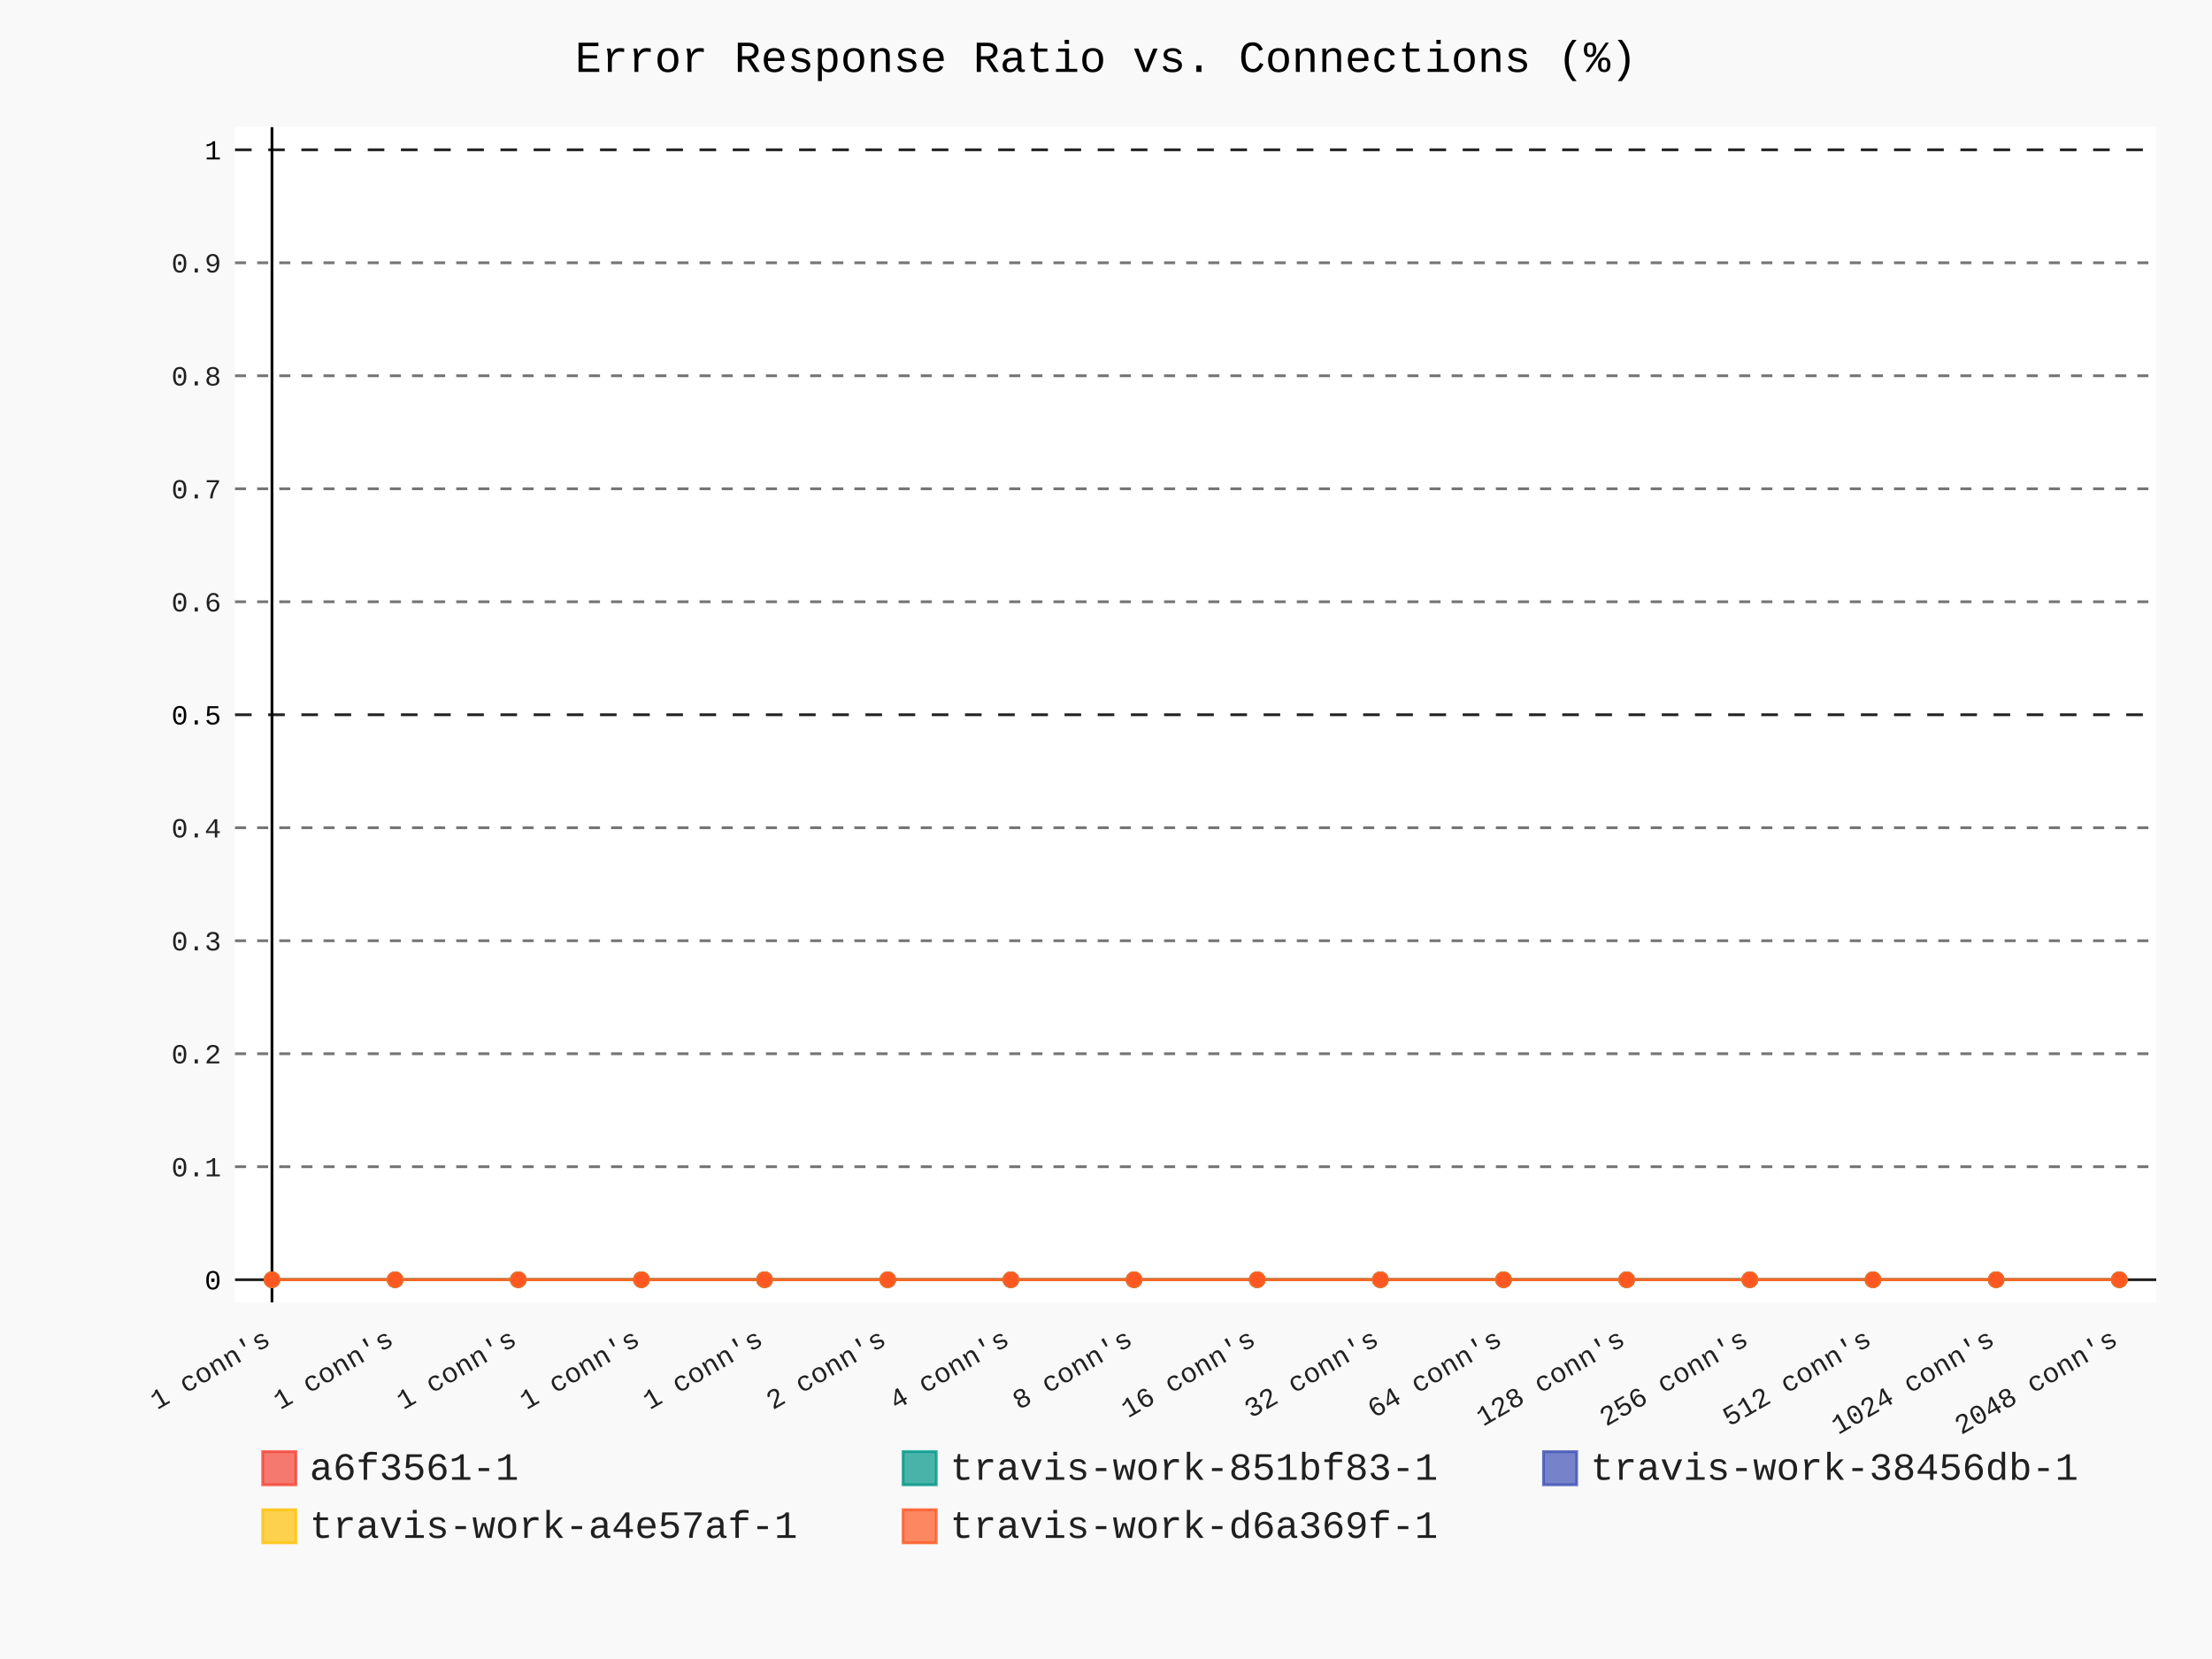
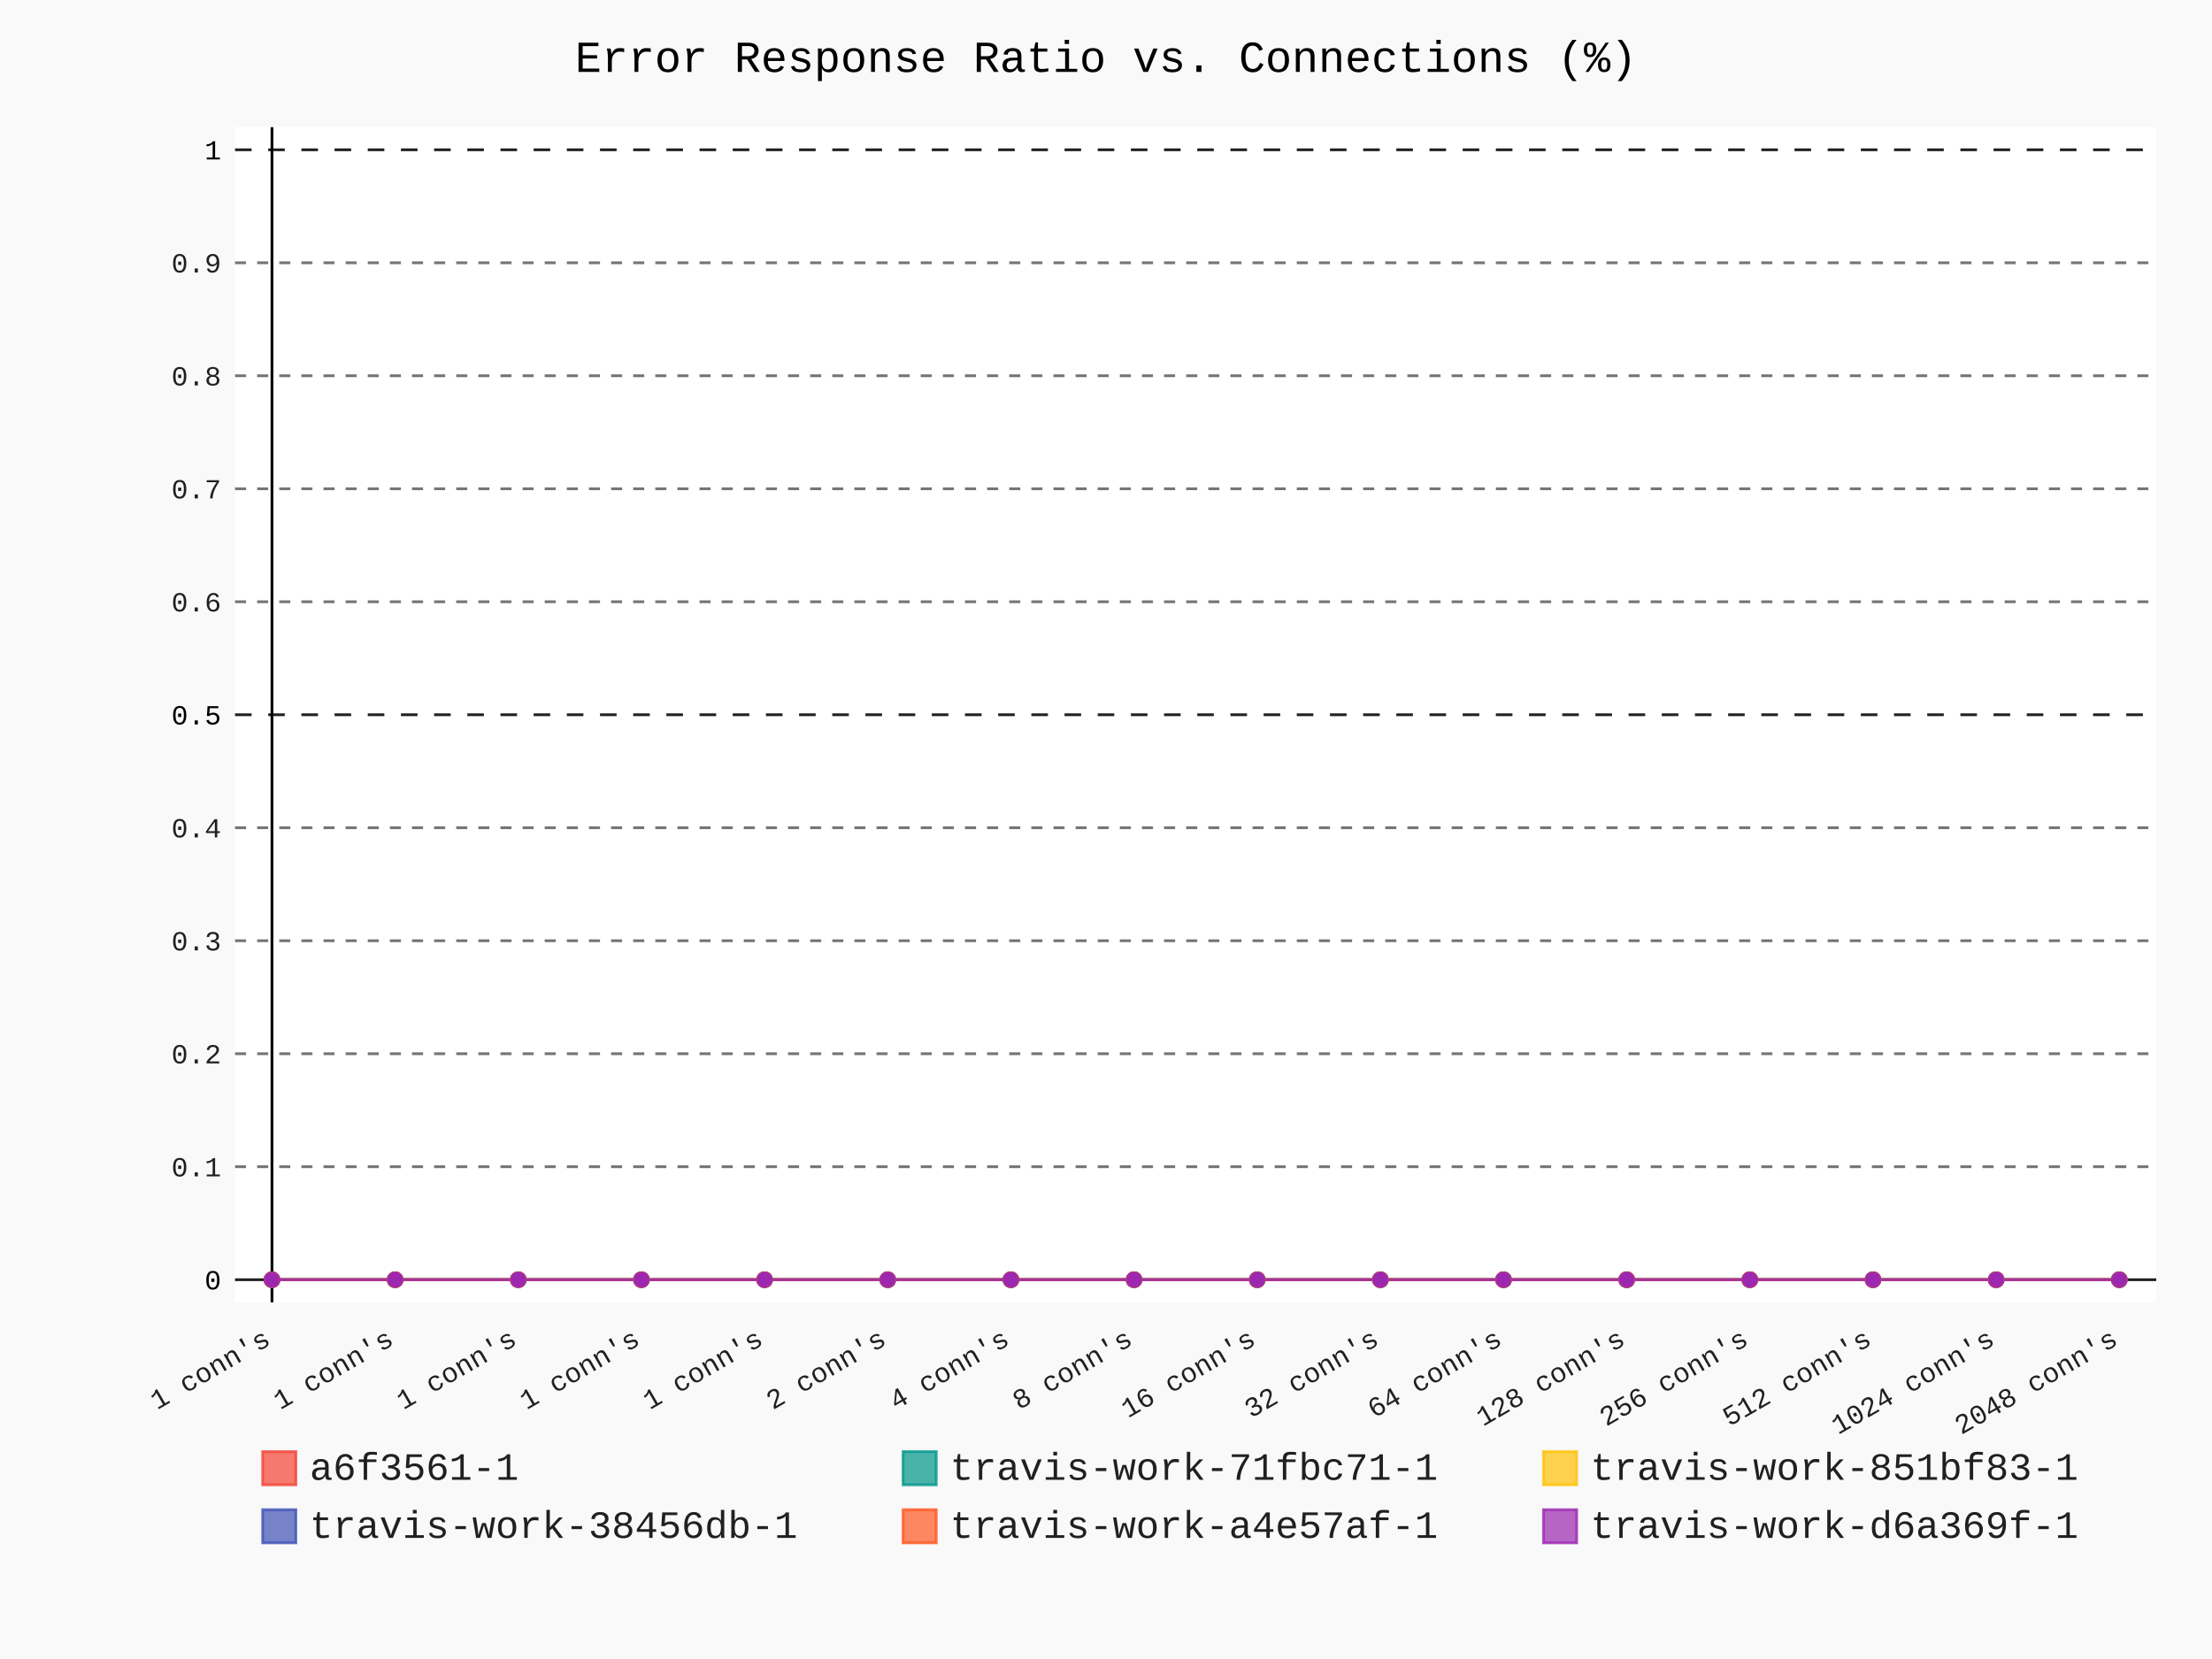
- <svg xmlns="http://www.w3.org/2000/svg" id="chart-be3543a8-1051-4002-8db1-62bbfb82bf89" class="pygal-chart" viewBox="0 0 800 600">
+ <svg xmlns="http://www.w3.org/2000/svg" id="chart-2fe0116f-e5c0-44d9-a271-853a34446224" class="pygal-chart" viewBox="0 0 800 600">
  <defs>
-     <style type="text/css">#chart-be3543a8-1051-4002-8db1-62bbfb82bf89{-webkit-user-select:none;-webkit-font-smoothing:antialiased;font-family:Consolas,"Liberation Mono",Menlo,Courier,monospace}#chart-be3543a8-1051-4002-8db1-62bbfb82bf89 .title{font-family:Consolas,"Liberation Mono",Menlo,Courier,monospace;font-size:16px}#chart-be3543a8-1051-4002-8db1-62bbfb82bf89 .legends .legend text{font-family:Consolas,"Liberation Mono",Menlo,Courier,monospace;font-size:14px}#chart-be3543a8-1051-4002-8db1-62bbfb82bf89 .axis text{font-family:Consolas,"Liberation Mono",Menlo,Courier,monospace;font-size:10px}#chart-be3543a8-1051-4002-8db1-62bbfb82bf89 .axis text.major{font-family:Consolas,"Liberation Mono",Menlo,Courier,monospace;font-size:10px}#chart-be3543a8-1051-4002-8db1-62bbfb82bf89 .text-overlay text.value{font-family:Consolas,"Liberation Mono",Menlo,Courier,monospace;font-size:16px}#chart-be3543a8-1051-4002-8db1-62bbfb82bf89 .text-overlay text.label{font-family:Consolas,"Liberation Mono",Menlo,Courier,monospace;font-size:10px}#chart-be3543a8-1051-4002-8db1-62bbfb82bf89 .tooltip{font-family:Consolas,"Liberation Mono",Menlo,Courier,monospace;font-size:14px}#chart-be3543a8-1051-4002-8db1-62bbfb82bf89 text.no_data{font-family:Consolas,"Liberation Mono",Menlo,Courier,monospace;font-size:64px}
- #chart-be3543a8-1051-4002-8db1-62bbfb82bf89{background-color:rgba(249,249,249,1)}#chart-be3543a8-1051-4002-8db1-62bbfb82bf89 path,#chart-be3543a8-1051-4002-8db1-62bbfb82bf89 line,#chart-be3543a8-1051-4002-8db1-62bbfb82bf89 rect,#chart-be3543a8-1051-4002-8db1-62bbfb82bf89 circle{-webkit-transition:150ms;-moz-transition:150ms;transition:150ms}#chart-be3543a8-1051-4002-8db1-62bbfb82bf89 .graph &gt; .background{fill:rgba(249,249,249,1)}#chart-be3543a8-1051-4002-8db1-62bbfb82bf89 .plot &gt; .background{fill:rgba(255,255,255,1)}#chart-be3543a8-1051-4002-8db1-62bbfb82bf89 .graph{fill:rgba(0,0,0,.87)}#chart-be3543a8-1051-4002-8db1-62bbfb82bf89 text.no_data{fill:rgba(0,0,0,1)}#chart-be3543a8-1051-4002-8db1-62bbfb82bf89 .title{fill:rgba(0,0,0,1)}#chart-be3543a8-1051-4002-8db1-62bbfb82bf89 .legends .legend text{fill:rgba(0,0,0,.87)}#chart-be3543a8-1051-4002-8db1-62bbfb82bf89 .legends .legend:hover text{fill:rgba(0,0,0,1)}#chart-be3543a8-1051-4002-8db1-62bbfb82bf89 .axis .line{stroke:rgba(0,0,0,1)}#chart-be3543a8-1051-4002-8db1-62bbfb82bf89 .axis .guide.line{stroke:rgba(0,0,0,.54)}#chart-be3543a8-1051-4002-8db1-62bbfb82bf89 .axis .major.line{stroke:rgba(0,0,0,.87)}#chart-be3543a8-1051-4002-8db1-62bbfb82bf89 .axis text.major{fill:rgba(0,0,0,1)}#chart-be3543a8-1051-4002-8db1-62bbfb82bf89 .axis.y .guides:hover .guide.line,#chart-be3543a8-1051-4002-8db1-62bbfb82bf89 .line-graph .axis.x .guides:hover .guide.line,#chart-be3543a8-1051-4002-8db1-62bbfb82bf89 .stackedline-graph .axis.x .guides:hover .guide.line,#chart-be3543a8-1051-4002-8db1-62bbfb82bf89 .xy-graph .axis.x .guides:hover .guide.line{stroke:rgba(0,0,0,1)}#chart-be3543a8-1051-4002-8db1-62bbfb82bf89 .axis .guides:hover text{fill:rgba(0,0,0,1)}#chart-be3543a8-1051-4002-8db1-62bbfb82bf89 .reactive{fill-opacity:.7;stroke-opacity:.8}#chart-be3543a8-1051-4002-8db1-62bbfb82bf89 .ci{stroke:rgba(0,0,0,.87)}#chart-be3543a8-1051-4002-8db1-62bbfb82bf89 .reactive.active,#chart-be3543a8-1051-4002-8db1-62bbfb82bf89 .active .reactive{fill-opacity:.8;stroke-opacity:.9;stroke-width:4}#chart-be3543a8-1051-4002-8db1-62bbfb82bf89 .ci .reactive.active{stroke-width:1.5}#chart-be3543a8-1051-4002-8db1-62bbfb82bf89 .series text{fill:rgba(0,0,0,1)}#chart-be3543a8-1051-4002-8db1-62bbfb82bf89 .tooltip rect{fill:rgba(255,255,255,1);stroke:rgba(0,0,0,1);-webkit-transition:opacity 150ms;-moz-transition:opacity 150ms;transition:opacity 150ms}#chart-be3543a8-1051-4002-8db1-62bbfb82bf89 .tooltip .label{fill:rgba(0,0,0,.87)}#chart-be3543a8-1051-4002-8db1-62bbfb82bf89 .tooltip .label{fill:rgba(0,0,0,.87)}#chart-be3543a8-1051-4002-8db1-62bbfb82bf89 .tooltip .legend{font-size:.8em;fill:rgba(0,0,0,.54)}#chart-be3543a8-1051-4002-8db1-62bbfb82bf89 .tooltip .x_label{font-size:.6em;fill:rgba(0,0,0,1)}#chart-be3543a8-1051-4002-8db1-62bbfb82bf89 .tooltip .xlink{font-size:.5em;text-decoration:underline}#chart-be3543a8-1051-4002-8db1-62bbfb82bf89 .tooltip .value{font-size:1.5em}#chart-be3543a8-1051-4002-8db1-62bbfb82bf89 .bound{font-size:.5em}#chart-be3543a8-1051-4002-8db1-62bbfb82bf89 .max-value{font-size:.75em;fill:rgba(0,0,0,.54)}#chart-be3543a8-1051-4002-8db1-62bbfb82bf89 .map-element{fill:rgba(255,255,255,1);stroke:rgba(0,0,0,.54) !important}#chart-be3543a8-1051-4002-8db1-62bbfb82bf89 .map-element .reactive{fill-opacity:inherit;stroke-opacity:inherit}#chart-be3543a8-1051-4002-8db1-62bbfb82bf89 .color-0,#chart-be3543a8-1051-4002-8db1-62bbfb82bf89 .color-0 a:visited{stroke:#F44336;fill:#F44336}#chart-be3543a8-1051-4002-8db1-62bbfb82bf89 .color-1,#chart-be3543a8-1051-4002-8db1-62bbfb82bf89 .color-1 a:visited{stroke:#009688;fill:#009688}#chart-be3543a8-1051-4002-8db1-62bbfb82bf89 .color-2,#chart-be3543a8-1051-4002-8db1-62bbfb82bf89 .color-2 a:visited{stroke:#3F51B5;fill:#3F51B5}#chart-be3543a8-1051-4002-8db1-62bbfb82bf89 .color-3,#chart-be3543a8-1051-4002-8db1-62bbfb82bf89 .color-3 a:visited{stroke:#FFC107;fill:#FFC107}#chart-be3543a8-1051-4002-8db1-62bbfb82bf89 .color-4,#chart-be3543a8-1051-4002-8db1-62bbfb82bf89 .color-4 a:visited{stroke:#FF5722;fill:#FF5722}#chart-be3543a8-1051-4002-8db1-62bbfb82bf89 .text-overlay .color-0 text{fill:black}#chart-be3543a8-1051-4002-8db1-62bbfb82bf89 .text-overlay .color-1 text{fill:black}#chart-be3543a8-1051-4002-8db1-62bbfb82bf89 .text-overlay .color-2 text{fill:black}#chart-be3543a8-1051-4002-8db1-62bbfb82bf89 .text-overlay .color-3 text{fill:black}#chart-be3543a8-1051-4002-8db1-62bbfb82bf89 .text-overlay .color-4 text{fill:black}
- #chart-be3543a8-1051-4002-8db1-62bbfb82bf89 text.no_data{text-anchor:middle}#chart-be3543a8-1051-4002-8db1-62bbfb82bf89 .guide.line{fill:none}#chart-be3543a8-1051-4002-8db1-62bbfb82bf89 .centered{text-anchor:middle}#chart-be3543a8-1051-4002-8db1-62bbfb82bf89 .title{text-anchor:middle}#chart-be3543a8-1051-4002-8db1-62bbfb82bf89 .legends .legend text{fill-opacity:1}#chart-be3543a8-1051-4002-8db1-62bbfb82bf89 .axis.x text{text-anchor:middle}#chart-be3543a8-1051-4002-8db1-62bbfb82bf89 .axis.x:not(.web) text[transform]{text-anchor:start}#chart-be3543a8-1051-4002-8db1-62bbfb82bf89 .axis.x:not(.web) text[transform].backwards{text-anchor:end}#chart-be3543a8-1051-4002-8db1-62bbfb82bf89 .axis.y text{text-anchor:end}#chart-be3543a8-1051-4002-8db1-62bbfb82bf89 .axis.y text[transform].backwards{text-anchor:start}#chart-be3543a8-1051-4002-8db1-62bbfb82bf89 .axis.y2 text{text-anchor:start}#chart-be3543a8-1051-4002-8db1-62bbfb82bf89 .axis.y2 text[transform].backwards{text-anchor:end}#chart-be3543a8-1051-4002-8db1-62bbfb82bf89 .axis .guide.line{stroke-dasharray:4,4}#chart-be3543a8-1051-4002-8db1-62bbfb82bf89 .axis .major.guide.line{stroke-dasharray:6,6}#chart-be3543a8-1051-4002-8db1-62bbfb82bf89 .horizontal .axis.y .guide.line,#chart-be3543a8-1051-4002-8db1-62bbfb82bf89 .horizontal .axis.y2 .guide.line,#chart-be3543a8-1051-4002-8db1-62bbfb82bf89 .vertical .axis.x .guide.line{opacity:0}#chart-be3543a8-1051-4002-8db1-62bbfb82bf89 .horizontal .axis.always_show .guide.line,#chart-be3543a8-1051-4002-8db1-62bbfb82bf89 .vertical .axis.always_show .guide.line{opacity:1 !important}#chart-be3543a8-1051-4002-8db1-62bbfb82bf89 .axis.y .guides:hover .guide.line,#chart-be3543a8-1051-4002-8db1-62bbfb82bf89 .axis.y2 .guides:hover .guide.line,#chart-be3543a8-1051-4002-8db1-62bbfb82bf89 .axis.x .guides:hover .guide.line{opacity:1}#chart-be3543a8-1051-4002-8db1-62bbfb82bf89 .axis .guides:hover text{opacity:1}#chart-be3543a8-1051-4002-8db1-62bbfb82bf89 .nofill{fill:none}#chart-be3543a8-1051-4002-8db1-62bbfb82bf89 .subtle-fill{fill-opacity:.2}#chart-be3543a8-1051-4002-8db1-62bbfb82bf89 .dot{stroke-width:1px;fill-opacity:1}#chart-be3543a8-1051-4002-8db1-62bbfb82bf89 .dot.active{stroke-width:5px}#chart-be3543a8-1051-4002-8db1-62bbfb82bf89 .dot.negative{fill:transparent}#chart-be3543a8-1051-4002-8db1-62bbfb82bf89 text,#chart-be3543a8-1051-4002-8db1-62bbfb82bf89 tspan{stroke:none !important}#chart-be3543a8-1051-4002-8db1-62bbfb82bf89 .series text.active{opacity:1}#chart-be3543a8-1051-4002-8db1-62bbfb82bf89 .tooltip rect{fill-opacity:.95;stroke-width:.5}#chart-be3543a8-1051-4002-8db1-62bbfb82bf89 .tooltip text{fill-opacity:1}#chart-be3543a8-1051-4002-8db1-62bbfb82bf89 .showable{visibility:hidden}#chart-be3543a8-1051-4002-8db1-62bbfb82bf89 .showable.shown{visibility:visible}#chart-be3543a8-1051-4002-8db1-62bbfb82bf89 .gauge-background{fill:rgba(229,229,229,1);stroke:none}#chart-be3543a8-1051-4002-8db1-62bbfb82bf89 .bg-lines{stroke:rgba(249,249,249,1);stroke-width:2px}</style>
+     <style type="text/css">#chart-2fe0116f-e5c0-44d9-a271-853a34446224{-webkit-user-select:none;-webkit-font-smoothing:antialiased;font-family:Consolas,"Liberation Mono",Menlo,Courier,monospace}#chart-2fe0116f-e5c0-44d9-a271-853a34446224 .title{font-family:Consolas,"Liberation Mono",Menlo,Courier,monospace;font-size:16px}#chart-2fe0116f-e5c0-44d9-a271-853a34446224 .legends .legend text{font-family:Consolas,"Liberation Mono",Menlo,Courier,monospace;font-size:14px}#chart-2fe0116f-e5c0-44d9-a271-853a34446224 .axis text{font-family:Consolas,"Liberation Mono",Menlo,Courier,monospace;font-size:10px}#chart-2fe0116f-e5c0-44d9-a271-853a34446224 .axis text.major{font-family:Consolas,"Liberation Mono",Menlo,Courier,monospace;font-size:10px}#chart-2fe0116f-e5c0-44d9-a271-853a34446224 .text-overlay text.value{font-family:Consolas,"Liberation Mono",Menlo,Courier,monospace;font-size:16px}#chart-2fe0116f-e5c0-44d9-a271-853a34446224 .text-overlay text.label{font-family:Consolas,"Liberation Mono",Menlo,Courier,monospace;font-size:10px}#chart-2fe0116f-e5c0-44d9-a271-853a34446224 .tooltip{font-family:Consolas,"Liberation Mono",Menlo,Courier,monospace;font-size:14px}#chart-2fe0116f-e5c0-44d9-a271-853a34446224 text.no_data{font-family:Consolas,"Liberation Mono",Menlo,Courier,monospace;font-size:64px}
+ #chart-2fe0116f-e5c0-44d9-a271-853a34446224{background-color:rgba(249,249,249,1)}#chart-2fe0116f-e5c0-44d9-a271-853a34446224 path,#chart-2fe0116f-e5c0-44d9-a271-853a34446224 line,#chart-2fe0116f-e5c0-44d9-a271-853a34446224 rect,#chart-2fe0116f-e5c0-44d9-a271-853a34446224 circle{-webkit-transition:150ms;-moz-transition:150ms;transition:150ms}#chart-2fe0116f-e5c0-44d9-a271-853a34446224 .graph &gt; .background{fill:rgba(249,249,249,1)}#chart-2fe0116f-e5c0-44d9-a271-853a34446224 .plot &gt; .background{fill:rgba(255,255,255,1)}#chart-2fe0116f-e5c0-44d9-a271-853a34446224 .graph{fill:rgba(0,0,0,.87)}#chart-2fe0116f-e5c0-44d9-a271-853a34446224 text.no_data{fill:rgba(0,0,0,1)}#chart-2fe0116f-e5c0-44d9-a271-853a34446224 .title{fill:rgba(0,0,0,1)}#chart-2fe0116f-e5c0-44d9-a271-853a34446224 .legends .legend text{fill:rgba(0,0,0,.87)}#chart-2fe0116f-e5c0-44d9-a271-853a34446224 .legends .legend:hover text{fill:rgba(0,0,0,1)}#chart-2fe0116f-e5c0-44d9-a271-853a34446224 .axis .line{stroke:rgba(0,0,0,1)}#chart-2fe0116f-e5c0-44d9-a271-853a34446224 .axis .guide.line{stroke:rgba(0,0,0,.54)}#chart-2fe0116f-e5c0-44d9-a271-853a34446224 .axis .major.line{stroke:rgba(0,0,0,.87)}#chart-2fe0116f-e5c0-44d9-a271-853a34446224 .axis text.major{fill:rgba(0,0,0,1)}#chart-2fe0116f-e5c0-44d9-a271-853a34446224 .axis.y .guides:hover .guide.line,#chart-2fe0116f-e5c0-44d9-a271-853a34446224 .line-graph .axis.x .guides:hover .guide.line,#chart-2fe0116f-e5c0-44d9-a271-853a34446224 .stackedline-graph .axis.x .guides:hover .guide.line,#chart-2fe0116f-e5c0-44d9-a271-853a34446224 .xy-graph .axis.x .guides:hover .guide.line{stroke:rgba(0,0,0,1)}#chart-2fe0116f-e5c0-44d9-a271-853a34446224 .axis .guides:hover text{fill:rgba(0,0,0,1)}#chart-2fe0116f-e5c0-44d9-a271-853a34446224 .reactive{fill-opacity:.7;stroke-opacity:.8}#chart-2fe0116f-e5c0-44d9-a271-853a34446224 .ci{stroke:rgba(0,0,0,.87)}#chart-2fe0116f-e5c0-44d9-a271-853a34446224 .reactive.active,#chart-2fe0116f-e5c0-44d9-a271-853a34446224 .active .reactive{fill-opacity:.8;stroke-opacity:.9;stroke-width:4}#chart-2fe0116f-e5c0-44d9-a271-853a34446224 .ci .reactive.active{stroke-width:1.5}#chart-2fe0116f-e5c0-44d9-a271-853a34446224 .series text{fill:rgba(0,0,0,1)}#chart-2fe0116f-e5c0-44d9-a271-853a34446224 .tooltip rect{fill:rgba(255,255,255,1);stroke:rgba(0,0,0,1);-webkit-transition:opacity 150ms;-moz-transition:opacity 150ms;transition:opacity 150ms}#chart-2fe0116f-e5c0-44d9-a271-853a34446224 .tooltip .label{fill:rgba(0,0,0,.87)}#chart-2fe0116f-e5c0-44d9-a271-853a34446224 .tooltip .label{fill:rgba(0,0,0,.87)}#chart-2fe0116f-e5c0-44d9-a271-853a34446224 .tooltip .legend{font-size:.8em;fill:rgba(0,0,0,.54)}#chart-2fe0116f-e5c0-44d9-a271-853a34446224 .tooltip .x_label{font-size:.6em;fill:rgba(0,0,0,1)}#chart-2fe0116f-e5c0-44d9-a271-853a34446224 .tooltip .xlink{font-size:.5em;text-decoration:underline}#chart-2fe0116f-e5c0-44d9-a271-853a34446224 .tooltip .value{font-size:1.5em}#chart-2fe0116f-e5c0-44d9-a271-853a34446224 .bound{font-size:.5em}#chart-2fe0116f-e5c0-44d9-a271-853a34446224 .max-value{font-size:.75em;fill:rgba(0,0,0,.54)}#chart-2fe0116f-e5c0-44d9-a271-853a34446224 .map-element{fill:rgba(255,255,255,1);stroke:rgba(0,0,0,.54) !important}#chart-2fe0116f-e5c0-44d9-a271-853a34446224 .map-element .reactive{fill-opacity:inherit;stroke-opacity:inherit}#chart-2fe0116f-e5c0-44d9-a271-853a34446224 .color-0,#chart-2fe0116f-e5c0-44d9-a271-853a34446224 .color-0 a:visited{stroke:#F44336;fill:#F44336}#chart-2fe0116f-e5c0-44d9-a271-853a34446224 .color-1,#chart-2fe0116f-e5c0-44d9-a271-853a34446224 .color-1 a:visited{stroke:#009688;fill:#009688}#chart-2fe0116f-e5c0-44d9-a271-853a34446224 .color-2,#chart-2fe0116f-e5c0-44d9-a271-853a34446224 .color-2 a:visited{stroke:#FFC107;fill:#FFC107}#chart-2fe0116f-e5c0-44d9-a271-853a34446224 .color-3,#chart-2fe0116f-e5c0-44d9-a271-853a34446224 .color-3 a:visited{stroke:#3F51B5;fill:#3F51B5}#chart-2fe0116f-e5c0-44d9-a271-853a34446224 .color-4,#chart-2fe0116f-e5c0-44d9-a271-853a34446224 .color-4 a:visited{stroke:#FF5722;fill:#FF5722}#chart-2fe0116f-e5c0-44d9-a271-853a34446224 .color-5,#chart-2fe0116f-e5c0-44d9-a271-853a34446224 .color-5 a:visited{stroke:#9C27B0;fill:#9C27B0}#chart-2fe0116f-e5c0-44d9-a271-853a34446224 .text-overlay .color-0 text{fill:black}#chart-2fe0116f-e5c0-44d9-a271-853a34446224 .text-overlay .color-1 text{fill:black}#chart-2fe0116f-e5c0-44d9-a271-853a34446224 .text-overlay .color-2 text{fill:black}#chart-2fe0116f-e5c0-44d9-a271-853a34446224 .text-overlay .color-3 text{fill:black}#chart-2fe0116f-e5c0-44d9-a271-853a34446224 .text-overlay .color-4 text{fill:black}#chart-2fe0116f-e5c0-44d9-a271-853a34446224 .text-overlay .color-5 text{fill:black}
+ #chart-2fe0116f-e5c0-44d9-a271-853a34446224 text.no_data{text-anchor:middle}#chart-2fe0116f-e5c0-44d9-a271-853a34446224 .guide.line{fill:none}#chart-2fe0116f-e5c0-44d9-a271-853a34446224 .centered{text-anchor:middle}#chart-2fe0116f-e5c0-44d9-a271-853a34446224 .title{text-anchor:middle}#chart-2fe0116f-e5c0-44d9-a271-853a34446224 .legends .legend text{fill-opacity:1}#chart-2fe0116f-e5c0-44d9-a271-853a34446224 .axis.x text{text-anchor:middle}#chart-2fe0116f-e5c0-44d9-a271-853a34446224 .axis.x:not(.web) text[transform]{text-anchor:start}#chart-2fe0116f-e5c0-44d9-a271-853a34446224 .axis.x:not(.web) text[transform].backwards{text-anchor:end}#chart-2fe0116f-e5c0-44d9-a271-853a34446224 .axis.y text{text-anchor:end}#chart-2fe0116f-e5c0-44d9-a271-853a34446224 .axis.y text[transform].backwards{text-anchor:start}#chart-2fe0116f-e5c0-44d9-a271-853a34446224 .axis.y2 text{text-anchor:start}#chart-2fe0116f-e5c0-44d9-a271-853a34446224 .axis.y2 text[transform].backwards{text-anchor:end}#chart-2fe0116f-e5c0-44d9-a271-853a34446224 .axis .guide.line{stroke-dasharray:4,4}#chart-2fe0116f-e5c0-44d9-a271-853a34446224 .axis .major.guide.line{stroke-dasharray:6,6}#chart-2fe0116f-e5c0-44d9-a271-853a34446224 .horizontal .axis.y .guide.line,#chart-2fe0116f-e5c0-44d9-a271-853a34446224 .horizontal .axis.y2 .guide.line,#chart-2fe0116f-e5c0-44d9-a271-853a34446224 .vertical .axis.x .guide.line{opacity:0}#chart-2fe0116f-e5c0-44d9-a271-853a34446224 .horizontal .axis.always_show .guide.line,#chart-2fe0116f-e5c0-44d9-a271-853a34446224 .vertical .axis.always_show .guide.line{opacity:1 !important}#chart-2fe0116f-e5c0-44d9-a271-853a34446224 .axis.y .guides:hover .guide.line,#chart-2fe0116f-e5c0-44d9-a271-853a34446224 .axis.y2 .guides:hover .guide.line,#chart-2fe0116f-e5c0-44d9-a271-853a34446224 .axis.x .guides:hover .guide.line{opacity:1}#chart-2fe0116f-e5c0-44d9-a271-853a34446224 .axis .guides:hover text{opacity:1}#chart-2fe0116f-e5c0-44d9-a271-853a34446224 .nofill{fill:none}#chart-2fe0116f-e5c0-44d9-a271-853a34446224 .subtle-fill{fill-opacity:.2}#chart-2fe0116f-e5c0-44d9-a271-853a34446224 .dot{stroke-width:1px;fill-opacity:1}#chart-2fe0116f-e5c0-44d9-a271-853a34446224 .dot.active{stroke-width:5px}#chart-2fe0116f-e5c0-44d9-a271-853a34446224 .dot.negative{fill:transparent}#chart-2fe0116f-e5c0-44d9-a271-853a34446224 text,#chart-2fe0116f-e5c0-44d9-a271-853a34446224 tspan{stroke:none !important}#chart-2fe0116f-e5c0-44d9-a271-853a34446224 .series text.active{opacity:1}#chart-2fe0116f-e5c0-44d9-a271-853a34446224 .tooltip rect{fill-opacity:.95;stroke-width:.5}#chart-2fe0116f-e5c0-44d9-a271-853a34446224 .tooltip text{fill-opacity:1}#chart-2fe0116f-e5c0-44d9-a271-853a34446224 .showable{visibility:hidden}#chart-2fe0116f-e5c0-44d9-a271-853a34446224 .showable.shown{visibility:visible}#chart-2fe0116f-e5c0-44d9-a271-853a34446224 .gauge-background{fill:rgba(229,229,229,1);stroke:none}#chart-2fe0116f-e5c0-44d9-a271-853a34446224 .bg-lines{stroke:rgba(249,249,249,1);stroke-width:2px}</style>
  </defs>
  <g class="graph line-graph vertical">
    <rect x="0" y="0" width="800" height="600" class="background" />
    <g transform="translate(85, 46)" class="plot">
      <rect x="0" y="0" width="694.842" height="425.0" class="background" />
      <g class="axis y always_show">
        <g class="guides">
          <path d="M0 416.827 h694.842" class="axis major line" />
          <text x="-5" y="420.327" class="major">0</text>
        </g>
        <g class="guides">
          <path d="M0 375.962 h694.842" class="guide line" />
          <text x="-5" y="379.462" class="">0.1</text>
        </g>
        <g class="guides">
          <path d="M0 335.096 h694.842" class="guide line" />
          <text x="-5" y="338.596" class="">0.2</text>
        </g>
        <g class="guides">
          <path d="M0 294.231 h694.842" class="guide line" />
          <text x="-5" y="297.731" class="">0.3</text>
        </g>
        <g class="guides">
          <path d="M0 253.365 h694.842" class="guide line" />
          <text x="-5" y="256.865" class="">0.4</text>
        </g>
        <g class="guides">
          <path d="M0 212.5 h694.842" class="major guide line" />
          <text x="-5" y="216.0" class="major">0.5</text>
        </g>
        <g class="guides">
          <path d="M0 171.635 h694.842" class="guide line" />
          <text x="-5" y="175.135" class="">0.6</text>
        </g>
        <g class="guides">
          <path d="M0 130.769 h694.842" class="guide line" />
          <text x="-5" y="134.269" class="">0.7</text>
        </g>
        <g class="guides">
          <path d="M0 89.904 h694.842" class="guide line" />
          <text x="-5" y="93.404" class="">0.8</text>
        </g>
        <g class="guides">
          <path d="M0 49.038 h694.842" class="guide line" />
          <text x="-5" y="52.538" class="">0.9</text>
        </g>
        <g class="guides">
          <path d="M0 8.173 h694.842" class="major guide line" />
          <text x="-5" y="11.673" class="major">1</text>
        </g>
      </g>
      <g class="axis x">
        <g class="guides">
          <path d="M13.362 0 v425" class="line" />
          <text x="13.362" y="440.0" class="backwards" transform="rotate(330 13.36235 440)">1 conn's</text>
        </g>
        <g class="guides">
          <path d="M57.904 0 v425" class="guide line" />
          <text x="57.904" y="440.0" class="backwards" transform="rotate(330 57.90353 440)">1 conn's</text>
        </g>
        <g class="guides">
          <path d="M102.445 0 v425" class="guide line" />
          <text x="102.445" y="440.0" class="backwards" transform="rotate(330 102.4447 440)">1 conn's</text>
        </g>
        <g class="guides">
          <path d="M146.986 0 v425" class="guide line" />
          <text x="146.986" y="440.0" class="backwards" transform="rotate(330 146.9859 440)">1 conn's</text>
        </g>
        <g class="guides">
          <path d="M191.527 0 v425" class="guide line" />
          <text x="191.527" y="440.0" class="backwards" transform="rotate(330 191.5271 440)">1 conn's</text>
        </g>
        <g class="guides">
          <path d="M236.068 0 v425" class="guide line" />
          <text x="236.068" y="440.0" class="backwards" transform="rotate(330 236.0682 440)">2 conn's</text>
        </g>
        <g class="guides">
          <path d="M280.609 0 v425" class="guide line" />
          <text x="280.609" y="440.0" class="backwards" transform="rotate(330 280.6094 440)">4 conn's</text>
        </g>
        <g class="guides">
          <path d="M325.151 0 v425" class="guide line" />
          <text x="325.151" y="440.0" class="backwards" transform="rotate(330 325.1506 440)">8 conn's</text>
        </g>
        <g class="guides">
          <path d="M369.692 0 v425" class="guide line" />
          <text x="369.692" y="440.0" class="backwards" transform="rotate(330 369.6917 440)">16 conn's</text>
        </g>
        <g class="guides">
          <path d="M414.233 0 v425" class="guide line" />
          <text x="414.233" y="440.0" class="backwards" transform="rotate(330 414.2329 440)">32 conn's</text>
        </g>
        <g class="guides">
          <path d="M458.774 0 v425" class="guide line" />
          <text x="458.774" y="440.0" class="backwards" transform="rotate(330 458.7741 440)">64 conn's</text>
        </g>
        <g class="guides">
          <path d="M503.315 0 v425" class="guide line" />
          <text x="503.315" y="440.0" class="backwards" transform="rotate(330 503.3153 440)">128 conn's</text>
        </g>
        <g class="guides">
          <path d="M547.856 0 v425" class="guide line" />
          <text x="547.856" y="440.0" class="backwards" transform="rotate(330 547.8564 440)">256 conn's</text>
        </g>
        <g class="guides">
          <path d="M592.398 0 v425" class="guide line" />
          <text x="592.398" y="440.0" class="backwards" transform="rotate(330 592.3976 440)">512 conn's</text>
        </g>
        <g class="guides">
          <path d="M636.939 0 v425" class="guide line" />
          <text x="636.939" y="440.0" class="backwards" transform="rotate(330 636.9388 440)">1024 conn's</text>
        </g>
        <g class="guides">
          <path d="M681.48 0 v425" class="guide line" />
          <text x="681.48" y="440.0" class="backwards" transform="rotate(330 681.48 440)">2048 conn's</text>
        </g>
      </g>
      <g class="series serie-0 color-0">
        <path d="M13.362 416.827 L57.904 416.827 102.445 416.827 146.986 416.827 191.527 416.827 236.068 416.827 280.609 416.827 325.151 416.827 369.692 416.827 414.233 416.827 458.774 416.827 503.315 416.827 547.856 416.827 592.398 416.827 636.939 416.827 681.48 416.827" class="line reactive nofill" />
      </g>
      <g class="series serie-1 color-1">
        <path d="M13.362 416.827 L57.904 416.827 102.445 416.827 146.986 416.827 191.527 416.827 236.068 416.827 280.609 416.827 325.151 416.827 369.692 416.827 414.233 416.827 458.774 416.827 503.315 416.827 547.856 416.827 592.398 416.827 636.939 416.827 681.48 416.827" class="line reactive nofill" />
      </g>
      <g class="series serie-2 color-2">
        <path d="M13.362 416.827 L57.904 416.827 102.445 416.827 146.986 416.827 191.527 416.827 236.068 416.827 280.609 416.827 325.151 416.827 369.692 416.827 414.233 416.827 458.774 416.827 503.315 416.827 547.856 416.827 592.398 416.827 636.939 416.827 681.48 416.827" class="line reactive nofill" />
      </g>
      <g class="series serie-3 color-3">
        <path d="M13.362 416.827 L57.904 416.827 102.445 416.827 146.986 416.827 191.527 416.827 236.068 416.827 280.609 416.827 325.151 416.827 369.692 416.827 414.233 416.827 458.774 416.827 503.315 416.827 547.856 416.827 592.398 416.827 636.939 416.827 681.48 416.827" class="line reactive nofill" />
      </g>
      <g class="series serie-4 color-4">
        <path d="M13.362 416.827 L57.904 416.827 102.445 416.827 146.986 416.827 191.527 416.827 236.068 416.827 280.609 416.827 325.151 416.827 369.692 416.827 414.233 416.827 458.774 416.827 503.315 416.827 547.856 416.827 592.398 416.827 636.939 416.827 681.48 416.827" class="line reactive nofill" />
      </g>
+       <g class="series serie-5 color-5">
+         <path d="M13.362 416.827 L57.904 416.827 102.445 416.827 146.986 416.827 191.527 416.827 236.068 416.827 280.609 416.827 325.151 416.827 369.692 416.827 414.233 416.827 458.774 416.827 503.315 416.827 547.856 416.827 592.398 416.827 636.939 416.827 681.48 416.827" class="line reactive nofill" />
+       </g>
    </g>
    <g class="titles">
      <text x="400.0" y="26" class="title plot_title">Error Response Ratio vs. Connections (%)</text>
    </g>
    <g transform="translate(85, 46)" class="plot overlay">
      <g class="series serie-0 color-0">
        <g class="dots">
          <circle cx="13.362" cy="416.827" r="2.5" class="dot reactive tooltip-trigger" />
        </g>
        <g class="dots">
          <circle cx="57.904" cy="416.827" r="2.5" class="dot reactive tooltip-trigger" />
        </g>
        <g class="dots">
          <circle cx="102.445" cy="416.827" r="2.5" class="dot reactive tooltip-trigger" />
        </g>
        <g class="dots">
          <circle cx="146.986" cy="416.827" r="2.5" class="dot reactive tooltip-trigger" />
        </g>
        <g class="dots">
          <circle cx="191.527" cy="416.827" r="2.5" class="dot reactive tooltip-trigger" />
        </g>
        <g class="dots">
          <circle cx="236.068" cy="416.827" r="2.5" class="dot reactive tooltip-trigger" />
        </g>
        <g class="dots">
          <circle cx="280.609" cy="416.827" r="2.5" class="dot reactive tooltip-trigger" />
        </g>
        <g class="dots">
          <circle cx="325.151" cy="416.827" r="2.5" class="dot reactive tooltip-trigger" />
        </g>
        <g class="dots">
          <circle cx="369.692" cy="416.827" r="2.5" class="dot reactive tooltip-trigger" />
        </g>
        <g class="dots">
          <circle cx="414.233" cy="416.827" r="2.5" class="dot reactive tooltip-trigger" />
        </g>
        <g class="dots">
          <circle cx="458.774" cy="416.827" r="2.5" class="dot reactive tooltip-trigger" />
        </g>
        <g class="dots">
          <circle cx="503.315" cy="416.827" r="2.5" class="dot reactive tooltip-trigger" />
        </g>
        <g class="dots">
          <circle cx="547.856" cy="416.827" r="2.5" class="dot reactive tooltip-trigger" />
        </g>
        <g class="dots">
          <circle cx="592.398" cy="416.827" r="2.5" class="dot reactive tooltip-trigger" />
        </g>
        <g class="dots">
          <circle cx="636.939" cy="416.827" r="2.5" class="dot reactive tooltip-trigger" />
        </g>
        <g class="dots">
          <circle cx="681.48" cy="416.827" r="2.5" class="dot reactive tooltip-trigger" />
        </g>
      </g>
      <g class="series serie-1 color-1">
        <g class="dots">
          <circle cx="13.362" cy="416.827" r="2.5" class="dot reactive tooltip-trigger" />
        </g>
        <g class="dots">
          <circle cx="57.904" cy="416.827" r="2.5" class="dot reactive tooltip-trigger" />
        </g>
        <g class="dots">
          <circle cx="102.445" cy="416.827" r="2.5" class="dot reactive tooltip-trigger" />
        </g>
        <g class="dots">
          <circle cx="146.986" cy="416.827" r="2.5" class="dot reactive tooltip-trigger" />
        </g>
        <g class="dots">
          <circle cx="191.527" cy="416.827" r="2.5" class="dot reactive tooltip-trigger" />
        </g>
        <g class="dots">
          <circle cx="236.068" cy="416.827" r="2.5" class="dot reactive tooltip-trigger" />
        </g>
        <g class="dots">
          <circle cx="280.609" cy="416.827" r="2.5" class="dot reactive tooltip-trigger" />
        </g>
        <g class="dots">
          <circle cx="325.151" cy="416.827" r="2.5" class="dot reactive tooltip-trigger" />
        </g>
        <g class="dots">
          <circle cx="369.692" cy="416.827" r="2.5" class="dot reactive tooltip-trigger" />
        </g>
        <g class="dots">
          <circle cx="414.233" cy="416.827" r="2.5" class="dot reactive tooltip-trigger" />
        </g>
        <g class="dots">
          <circle cx="458.774" cy="416.827" r="2.5" class="dot reactive tooltip-trigger" />
        </g>
        <g class="dots">
          <circle cx="503.315" cy="416.827" r="2.5" class="dot reactive tooltip-trigger" />
        </g>
        <g class="dots">
          <circle cx="547.856" cy="416.827" r="2.5" class="dot reactive tooltip-trigger" />
        </g>
        <g class="dots">
          <circle cx="592.398" cy="416.827" r="2.5" class="dot reactive tooltip-trigger" />
        </g>
        <g class="dots">
          <circle cx="636.939" cy="416.827" r="2.5" class="dot reactive tooltip-trigger" />
        </g>
        <g class="dots">
          <circle cx="681.48" cy="416.827" r="2.5" class="dot reactive tooltip-trigger" />
        </g>
      </g>
      <g class="series serie-2 color-2">
        <g class="dots">
          <circle cx="13.362" cy="416.827" r="2.5" class="dot reactive tooltip-trigger" />
        </g>
        <g class="dots">
          <circle cx="57.904" cy="416.827" r="2.5" class="dot reactive tooltip-trigger" />
        </g>
        <g class="dots">
          <circle cx="102.445" cy="416.827" r="2.5" class="dot reactive tooltip-trigger" />
        </g>
        <g class="dots">
          <circle cx="146.986" cy="416.827" r="2.5" class="dot reactive tooltip-trigger" />
        </g>
        <g class="dots">
          <circle cx="191.527" cy="416.827" r="2.5" class="dot reactive tooltip-trigger" />
        </g>
        <g class="dots">
          <circle cx="236.068" cy="416.827" r="2.5" class="dot reactive tooltip-trigger" />
        </g>
        <g class="dots">
          <circle cx="280.609" cy="416.827" r="2.5" class="dot reactive tooltip-trigger" />
        </g>
        <g class="dots">
          <circle cx="325.151" cy="416.827" r="2.5" class="dot reactive tooltip-trigger" />
        </g>
        <g class="dots">
          <circle cx="369.692" cy="416.827" r="2.5" class="dot reactive tooltip-trigger" />
        </g>
        <g class="dots">
          <circle cx="414.233" cy="416.827" r="2.5" class="dot reactive tooltip-trigger" />
        </g>
        <g class="dots">
          <circle cx="458.774" cy="416.827" r="2.5" class="dot reactive tooltip-trigger" />
        </g>
        <g class="dots">
          <circle cx="503.315" cy="416.827" r="2.5" class="dot reactive tooltip-trigger" />
        </g>
        <g class="dots">
          <circle cx="547.856" cy="416.827" r="2.5" class="dot reactive tooltip-trigger" />
        </g>
        <g class="dots">
          <circle cx="592.398" cy="416.827" r="2.5" class="dot reactive tooltip-trigger" />
        </g>
        <g class="dots">
          <circle cx="636.939" cy="416.827" r="2.5" class="dot reactive tooltip-trigger" />
        </g>
        <g class="dots">
          <circle cx="681.48" cy="416.827" r="2.5" class="dot reactive tooltip-trigger" />
        </g>
      </g>
      <g class="series serie-3 color-3">
        <g class="dots">
          <circle cx="13.362" cy="416.827" r="2.5" class="dot reactive tooltip-trigger" />
        </g>
        <g class="dots">
          <circle cx="57.904" cy="416.827" r="2.5" class="dot reactive tooltip-trigger" />
        </g>
        <g class="dots">
          <circle cx="102.445" cy="416.827" r="2.5" class="dot reactive tooltip-trigger" />
        </g>
        <g class="dots">
          <circle cx="146.986" cy="416.827" r="2.5" class="dot reactive tooltip-trigger" />
        </g>
        <g class="dots">
          <circle cx="191.527" cy="416.827" r="2.5" class="dot reactive tooltip-trigger" />
        </g>
        <g class="dots">
          <circle cx="236.068" cy="416.827" r="2.5" class="dot reactive tooltip-trigger" />
        </g>
        <g class="dots">
          <circle cx="280.609" cy="416.827" r="2.5" class="dot reactive tooltip-trigger" />
        </g>
        <g class="dots">
          <circle cx="325.151" cy="416.827" r="2.5" class="dot reactive tooltip-trigger" />
        </g>
        <g class="dots">
          <circle cx="369.692" cy="416.827" r="2.5" class="dot reactive tooltip-trigger" />
        </g>
        <g class="dots">
          <circle cx="414.233" cy="416.827" r="2.5" class="dot reactive tooltip-trigger" />
        </g>
        <g class="dots">
          <circle cx="458.774" cy="416.827" r="2.5" class="dot reactive tooltip-trigger" />
        </g>
        <g class="dots">
          <circle cx="503.315" cy="416.827" r="2.5" class="dot reactive tooltip-trigger" />
        </g>
        <g class="dots">
          <circle cx="547.856" cy="416.827" r="2.5" class="dot reactive tooltip-trigger" />
        </g>
        <g class="dots">
          <circle cx="592.398" cy="416.827" r="2.5" class="dot reactive tooltip-trigger" />
        </g>
        <g class="dots">
          <circle cx="636.939" cy="416.827" r="2.5" class="dot reactive tooltip-trigger" />
        </g>
        <g class="dots">
          <circle cx="681.48" cy="416.827" r="2.5" class="dot reactive tooltip-trigger" />
        </g>
      </g>
      <g class="series serie-4 color-4">
+         <g class="dots">
+           <circle cx="13.362" cy="416.827" r="2.5" class="dot reactive tooltip-trigger" />
+         </g>
+         <g class="dots">
+           <circle cx="57.904" cy="416.827" r="2.5" class="dot reactive tooltip-trigger" />
+         </g>
+         <g class="dots">
+           <circle cx="102.445" cy="416.827" r="2.5" class="dot reactive tooltip-trigger" />
+         </g>
+         <g class="dots">
+           <circle cx="146.986" cy="416.827" r="2.5" class="dot reactive tooltip-trigger" />
+         </g>
+         <g class="dots">
+           <circle cx="191.527" cy="416.827" r="2.5" class="dot reactive tooltip-trigger" />
+         </g>
+         <g class="dots">
+           <circle cx="236.068" cy="416.827" r="2.5" class="dot reactive tooltip-trigger" />
+         </g>
+         <g class="dots">
+           <circle cx="280.609" cy="416.827" r="2.5" class="dot reactive tooltip-trigger" />
+         </g>
+         <g class="dots">
+           <circle cx="325.151" cy="416.827" r="2.5" class="dot reactive tooltip-trigger" />
+         </g>
+         <g class="dots">
+           <circle cx="369.692" cy="416.827" r="2.5" class="dot reactive tooltip-trigger" />
+         </g>
+         <g class="dots">
+           <circle cx="414.233" cy="416.827" r="2.5" class="dot reactive tooltip-trigger" />
+         </g>
+         <g class="dots">
+           <circle cx="458.774" cy="416.827" r="2.5" class="dot reactive tooltip-trigger" />
+         </g>
+         <g class="dots">
+           <circle cx="503.315" cy="416.827" r="2.5" class="dot reactive tooltip-trigger" />
+         </g>
+         <g class="dots">
+           <circle cx="547.856" cy="416.827" r="2.5" class="dot reactive tooltip-trigger" />
+         </g>
+         <g class="dots">
+           <circle cx="592.398" cy="416.827" r="2.5" class="dot reactive tooltip-trigger" />
+         </g>
+         <g class="dots">
+           <circle cx="636.939" cy="416.827" r="2.5" class="dot reactive tooltip-trigger" />
+         </g>
+         <g class="dots">
+           <circle cx="681.48" cy="416.827" r="2.5" class="dot reactive tooltip-trigger" />
+         </g>
+       </g>
+       <g class="series serie-5 color-5">
        <g class="dots">
          <circle cx="13.362" cy="416.827" r="2.5" class="dot reactive tooltip-trigger" />
        </g>
        <g class="dots">
          <circle cx="57.904" cy="416.827" r="2.5" class="dot reactive tooltip-trigger" />
        </g>
        <g class="dots">
          <circle cx="102.445" cy="416.827" r="2.5" class="dot reactive tooltip-trigger" />
        </g>
        <g class="dots">
          <circle cx="146.986" cy="416.827" r="2.5" class="dot reactive tooltip-trigger" />
        </g>
        <g class="dots">
          <circle cx="191.527" cy="416.827" r="2.5" class="dot reactive tooltip-trigger" />
        </g>
        <g class="dots">
          <circle cx="236.068" cy="416.827" r="2.5" class="dot reactive tooltip-trigger" />
        </g>
        <g class="dots">
          <circle cx="280.609" cy="416.827" r="2.5" class="dot reactive tooltip-trigger" />
        </g>
        <g class="dots">
          <circle cx="325.151" cy="416.827" r="2.5" class="dot reactive tooltip-trigger" />
        </g>
        <g class="dots">
          <circle cx="369.692" cy="416.827" r="2.5" class="dot reactive tooltip-trigger" />
        </g>
        <g class="dots">
          <circle cx="414.233" cy="416.827" r="2.5" class="dot reactive tooltip-trigger" />
        </g>
        <g class="dots">
          <circle cx="458.774" cy="416.827" r="2.5" class="dot reactive tooltip-trigger" />
        </g>
        <g class="dots">
          <circle cx="503.315" cy="416.827" r="2.5" class="dot reactive tooltip-trigger" />
        </g>
        <g class="dots">
          <circle cx="547.856" cy="416.827" r="2.5" class="dot reactive tooltip-trigger" />
        </g>
        <g class="dots">
          <circle cx="592.398" cy="416.827" r="2.5" class="dot reactive tooltip-trigger" />
        </g>
        <g class="dots">
          <circle cx="636.939" cy="416.827" r="2.5" class="dot reactive tooltip-trigger" />
        </g>
        <g class="dots">
          <circle cx="681.48" cy="416.827" r="2.5" class="dot reactive tooltip-trigger" />
        </g>
      </g>
    </g>
    <g transform="translate(85, 46)" class="plot text-overlay">
      <g class="series serie-0 color-0" />
      <g class="series serie-1 color-1" />
      <g class="series serie-2 color-2" />
      <g class="series serie-3 color-3" />
      <g class="series serie-4 color-4" />
+       <g class="series serie-5 color-5" />
    </g>
    <g transform="translate(85, 46)" class="plot tooltip-overlay">
      <g transform="translate(0 0)" style="opacity: 0" class="tooltip">
        <rect rx="0" ry="0" width="0" height="0" class="tooltip-box" />
        <g class="text" />
      </g>
    </g>
    <g transform="translate(95, 524)" class="legends">
      <g id="activate-serie-0" class="legend reactive activate-serie">
        <rect x="0.0" y="1.0" width="12" height="12" class="color-0 reactive" />
        <text x="17.0" y="11.2">a6f3561-1</text>
      </g>
      <g id="activate-serie-1" class="legend reactive activate-serie">
        <rect x="231.614" y="1.0" width="12" height="12" class="color-1 reactive" />
-         <text x="248.614" y="11.2">travis-work-851bf83-1</text>
+         <text x="248.614" y="11.2">travis-work-71fbc71-1</text>
      </g>
      <g id="activate-serie-2" class="legend reactive activate-serie">
        <rect x="463.228" y="1.0" width="12" height="12" class="color-2 reactive" />
-         <text x="480.228" y="11.2">travis-work-38456db-1</text>
+         <text x="480.228" y="11.2">travis-work-851bf83-1</text>
      </g>
      <g id="activate-serie-3" class="legend reactive activate-serie">
        <rect x="0.0" y="22.0" width="12" height="12" class="color-3 reactive" />
-         <text x="17.0" y="32.2">travis-work-a4e57af-1</text>
+         <text x="17.0" y="32.2">travis-work-38456db-1</text>
      </g>
      <g id="activate-serie-4" class="legend reactive activate-serie">
        <rect x="231.614" y="22.0" width="12" height="12" class="color-4 reactive" />
-         <text x="248.614" y="32.2">travis-work-d6a369f-1</text>
+         <text x="248.614" y="32.2">travis-work-a4e57af-1</text>
+       </g>
+       <g id="activate-serie-5" class="legend reactive activate-serie">
+         <rect x="463.228" y="22.0" width="12" height="12" class="color-5 reactive" />
+         <text x="480.228" y="32.2">travis-work-d6a369f-1</text>
      </g>
    </g>
  </g>
</svg>
